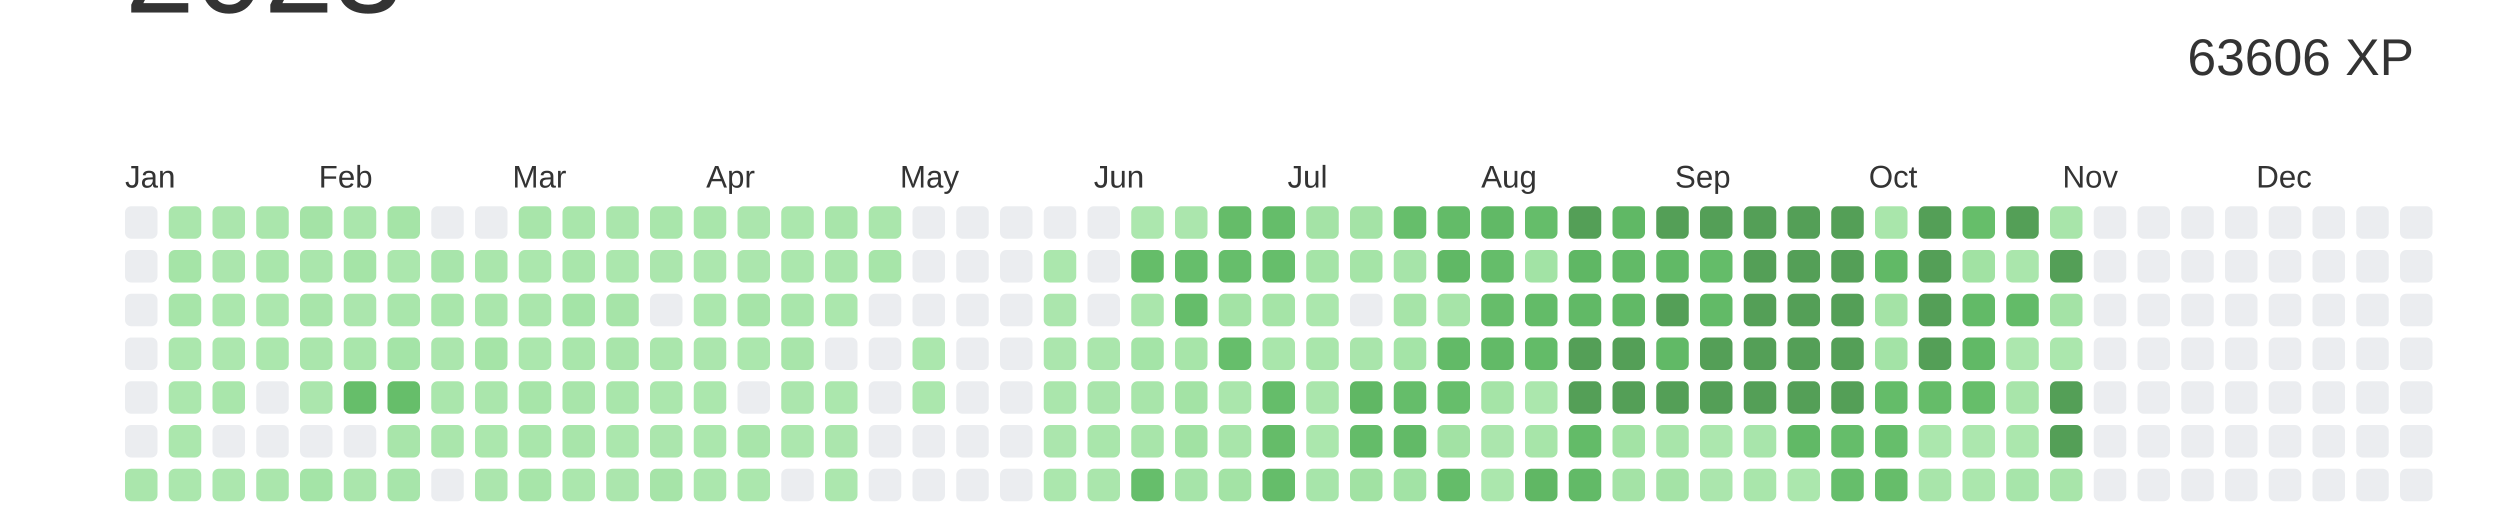
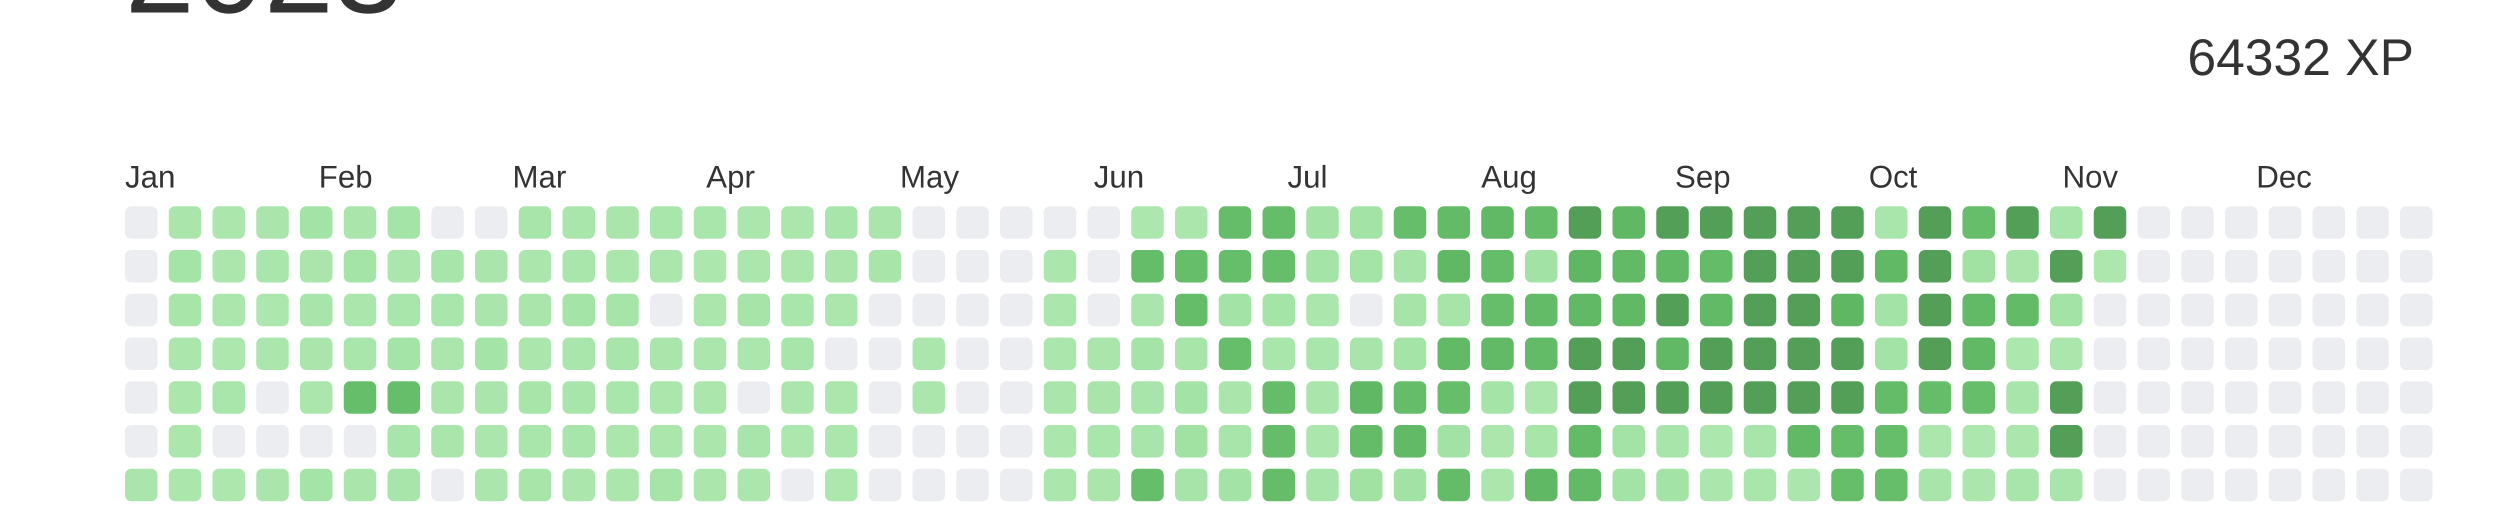
<svg xmlns="http://www.w3.org/2000/svg" baseProfile="full" height="42mm" version="1.1" viewBox="0,0,200,42" width="200mm">
  <defs />
  <rect fill="#ffffff" height="42" width="200" x="0" y="0" />
  <text alignment-baseline="hanging" fill="#333333" style="font-size:10.0px; font-family:Arial;" x="10" y="1">2023</text>
-   <text alignment-baseline="hanging" fill="#333333" style="font-size:4.125px; font-family:Arial;" x="175" y="6">63606 XP</text>
+   <text alignment-baseline="hanging" fill="#333333" style="font-size:4.125px; font-family:Arial;" x="175" y="6">64332 XP</text>
  <text fill="#333333" style="font-size:2.5px; font-family:Arial" x="10.0" y="15">Jan</text>
  <text fill="#333333" style="font-size:2.5px; font-family:Arial" x="25.5" y="15">Feb</text>
  <text fill="#333333" style="font-size:2.5px; font-family:Arial" x="41.0" y="15">Mar</text>
  <text fill="#333333" style="font-size:2.5px; font-family:Arial" x="56.5" y="15">Apr</text>
  <text fill="#333333" style="font-size:2.5px; font-family:Arial" x="72.0" y="15">May</text>
  <text fill="#333333" style="font-size:2.5px; font-family:Arial" x="87.5" y="15">Jun</text>
  <text fill="#333333" style="font-size:2.5px; font-family:Arial" x="103.0" y="15">Jul</text>
  <text fill="#333333" style="font-size:2.5px; font-family:Arial" x="118.5" y="15">Aug</text>
  <text fill="#333333" style="font-size:2.5px; font-family:Arial" x="134.0" y="15">Sep</text>
  <text fill="#333333" style="font-size:2.5px; font-family:Arial" x="149.5" y="15">Oct</text>
  <text fill="#333333" style="font-size:2.5px; font-family:Arial" x="165.0" y="15">Nov</text>
  <text fill="#333333" style="font-size:2.5px; font-family:Arial" x="180.5" y="15">Dec</text>
  <rect fill="#EBEDF0" height="2.6" rx="0.5" ry="0.5" width="2.6" x="10.0" y="16.5" />
  <rect fill="#EBEDF0" height="2.6" rx="0.5" ry="0.5" width="2.6" x="10.0" y="20.0" />
  <rect fill="#EBEDF0" height="2.6" rx="0.5" ry="0.5" width="2.6" x="10.0" y="23.5" />
  <rect fill="#EBEDF0" height="2.6" rx="0.5" ry="0.5" width="2.6" x="10.0" y="27.0" />
  <rect fill="#EBEDF0" height="2.6" rx="0.5" ry="0.5" width="2.6" x="10.0" y="30.5" />
  <rect fill="#EBEDF0" height="2.6" rx="0.5" ry="0.5" width="2.6" x="10.0" y="34.0" />
  <rect fill="#aae6ac" height="2.6" rx="0.5" ry="0.5" width="2.6" x="10.0" y="37.5" />
  <rect fill="#aae6ac" height="2.6" rx="0.5" ry="0.5" width="2.6" x="13.5" y="16.5" />
  <rect fill="#a5e4a7" height="2.6" rx="0.5" ry="0.5" width="2.6" x="13.5" y="20.0" />
  <rect fill="#a7e5a9" height="2.6" rx="0.5" ry="0.5" width="2.6" x="13.5" y="23.5" />
  <rect fill="#abe7ad" height="2.6" rx="0.5" ry="0.5" width="2.6" x="13.5" y="27.0" />
  <rect fill="#abe7ad" height="2.6" rx="0.5" ry="0.5" width="2.6" x="13.5" y="30.5" />
  <rect fill="#abe7ad" height="2.6" rx="0.5" ry="0.5" width="2.6" x="13.5" y="34.0" />
  <rect fill="#abe7ad" height="2.6" rx="0.5" ry="0.5" width="2.6" x="13.5" y="37.5" />
  <rect fill="#abe6ad" height="2.6" rx="0.5" ry="0.5" width="2.6" x="17.0" y="16.5" />
  <rect fill="#abe6ad" height="2.6" rx="0.5" ry="0.5" width="2.6" x="17.0" y="20.0" />
  <rect fill="#abe7ad" height="2.6" rx="0.5" ry="0.5" width="2.6" x="17.0" y="23.5" />
  <rect fill="#ace7ae" height="2.6" rx="0.5" ry="0.5" width="2.6" x="17.0" y="27.0" />
  <rect fill="#a9e6ab" height="2.6" rx="0.5" ry="0.5" width="2.6" x="17.0" y="30.5" />
  <rect fill="#EBEDF0" height="2.6" rx="0.5" ry="0.5" width="2.6" x="17.0" y="34.0" />
  <rect fill="#ace7ae" height="2.6" rx="0.5" ry="0.5" width="2.6" x="17.0" y="37.5" />
  <rect fill="#aae6ac" height="2.6" rx="0.5" ry="0.5" width="2.6" x="20.5" y="16.5" />
  <rect fill="#a9e6ab" height="2.6" rx="0.5" ry="0.5" width="2.6" x="20.5" y="20.0" />
  <rect fill="#ace7ae" height="2.6" rx="0.5" ry="0.5" width="2.6" x="20.5" y="23.5" />
  <rect fill="#abe7ad" height="2.6" rx="0.5" ry="0.5" width="2.6" x="20.5" y="27.0" />
  <rect fill="#EBEDF0" height="2.6" rx="0.5" ry="0.5" width="2.6" x="20.5" y="30.5" />
  <rect fill="#EBEDF0" height="2.6" rx="0.5" ry="0.5" width="2.6" x="20.5" y="34.0" />
  <rect fill="#aae6ac" height="2.6" rx="0.5" ry="0.5" width="2.6" x="20.5" y="37.5" />
  <rect fill="#a4e3a6" height="2.6" rx="0.5" ry="0.5" width="2.6" x="24.0" y="16.5" />
  <rect fill="#aae6ac" height="2.6" rx="0.5" ry="0.5" width="2.6" x="24.0" y="20.0" />
  <rect fill="#a8e5aa" height="2.6" rx="0.5" ry="0.5" width="2.6" x="24.0" y="23.5" />
  <rect fill="#aae6ac" height="2.6" rx="0.5" ry="0.5" width="2.6" x="24.0" y="27.0" />
  <rect fill="#abe6ad" height="2.6" rx="0.5" ry="0.5" width="2.6" x="24.0" y="30.5" />
  <rect fill="#EBEDF0" height="2.6" rx="0.5" ry="0.5" width="2.6" x="24.0" y="34.0" />
  <rect fill="#a4e4a7" height="2.6" rx="0.5" ry="0.5" width="2.6" x="24.0" y="37.5" />
  <rect fill="#aae6ac" height="2.6" rx="0.5" ry="0.5" width="2.6" x="27.5" y="16.5" />
  <rect fill="#a5e4a7" height="2.6" rx="0.5" ry="0.5" width="2.6" x="27.5" y="20.0" />
  <rect fill="#abe6ad" height="2.6" rx="0.5" ry="0.5" width="2.6" x="27.5" y="23.5" />
  <rect fill="#a9e6ab" height="2.6" rx="0.5" ry="0.5" width="2.6" x="27.5" y="27.0" />
  <rect fill="#66be6a" height="2.6" rx="0.5" ry="0.5" width="2.6" x="27.5" y="30.5" />
  <rect fill="#EBEDF0" height="2.6" rx="0.5" ry="0.5" width="2.6" x="27.5" y="34.0" />
  <rect fill="#aae6ac" height="2.6" rx="0.5" ry="0.5" width="2.6" x="27.5" y="37.5" />
  <rect fill="#a5e4a7" height="2.6" rx="0.5" ry="0.5" width="2.6" x="31.0" y="16.5" />
  <rect fill="#abe7ad" height="2.6" rx="0.5" ry="0.5" width="2.6" x="31.0" y="20.0" />
  <rect fill="#a9e6ab" height="2.6" rx="0.5" ry="0.5" width="2.6" x="31.0" y="23.5" />
  <rect fill="#a4e4a7" height="2.6" rx="0.5" ry="0.5" width="2.6" x="31.0" y="27.0" />
  <rect fill="#66be6a" height="2.6" rx="0.5" ry="0.5" width="2.6" x="31.0" y="30.5" />
  <rect fill="#a8e5aa" height="2.6" rx="0.5" ry="0.5" width="2.6" x="31.0" y="34.0" />
  <rect fill="#a7e5aa" height="2.6" rx="0.5" ry="0.5" width="2.6" x="31.0" y="37.5" />
  <rect fill="#EBEDF0" height="2.6" rx="0.5" ry="0.5" width="2.6" x="34.5" y="16.5" />
  <rect fill="#a8e5ab" height="2.6" rx="0.5" ry="0.5" width="2.6" x="34.5" y="20.0" />
  <rect fill="#a9e6ab" height="2.6" rx="0.5" ry="0.5" width="2.6" x="34.5" y="23.5" />
  <rect fill="#abe6ad" height="2.6" rx="0.5" ry="0.5" width="2.6" x="34.5" y="27.0" />
  <rect fill="#aae6ac" height="2.6" rx="0.5" ry="0.5" width="2.6" x="34.5" y="30.5" />
  <rect fill="#aae6ac" height="2.6" rx="0.5" ry="0.5" width="2.6" x="34.5" y="34.0" />
  <rect fill="#EBEDF0" height="2.6" rx="0.5" ry="0.5" width="2.6" x="34.5" y="37.5" />
  <rect fill="#EBEDF0" height="2.6" rx="0.5" ry="0.5" width="2.6" x="38.0" y="16.5" />
  <rect fill="#aae6ac" height="2.6" rx="0.5" ry="0.5" width="2.6" x="38.0" y="20.0" />
  <rect fill="#aae6ac" height="2.6" rx="0.5" ry="0.5" width="2.6" x="38.0" y="23.5" />
  <rect fill="#a5e4a7" height="2.6" rx="0.5" ry="0.5" width="2.6" x="38.0" y="27.0" />
  <rect fill="#aae6ac" height="2.6" rx="0.5" ry="0.5" width="2.6" x="38.0" y="30.5" />
  <rect fill="#abe7ad" height="2.6" rx="0.5" ry="0.5" width="2.6" x="38.0" y="34.0" />
  <rect fill="#abe6ad" height="2.6" rx="0.5" ry="0.5" width="2.6" x="38.0" y="37.5" />
  <rect fill="#a8e5aa" height="2.6" rx="0.5" ry="0.5" width="2.6" x="41.5" y="16.5" />
  <rect fill="#abe7ad" height="2.6" rx="0.5" ry="0.5" width="2.6" x="41.5" y="20.0" />
  <rect fill="#aae6ac" height="2.6" rx="0.5" ry="0.5" width="2.6" x="41.5" y="23.5" />
  <rect fill="#abe7ad" height="2.6" rx="0.5" ry="0.5" width="2.6" x="41.5" y="27.0" />
  <rect fill="#a7e5a9" height="2.6" rx="0.5" ry="0.5" width="2.6" x="41.5" y="30.5" />
  <rect fill="#a9e6ab" height="2.6" rx="0.5" ry="0.5" width="2.6" x="41.5" y="34.0" />
  <rect fill="#a7e5a9" height="2.6" rx="0.5" ry="0.5" width="2.6" x="41.5" y="37.5" />
  <rect fill="#a9e6ab" height="2.6" rx="0.5" ry="0.5" width="2.6" x="45.0" y="16.5" />
  <rect fill="#a9e6ab" height="2.6" rx="0.5" ry="0.5" width="2.6" x="45.0" y="20.0" />
  <rect fill="#a4e4a7" height="2.6" rx="0.5" ry="0.5" width="2.6" x="45.0" y="23.5" />
  <rect fill="#a9e6ab" height="2.6" rx="0.5" ry="0.5" width="2.6" x="45.0" y="27.0" />
  <rect fill="#a8e5aa" height="2.6" rx="0.5" ry="0.5" width="2.6" x="45.0" y="30.5" />
  <rect fill="#a8e5aa" height="2.6" rx="0.5" ry="0.5" width="2.6" x="45.0" y="34.0" />
  <rect fill="#abe7ad" height="2.6" rx="0.5" ry="0.5" width="2.6" x="45.0" y="37.5" />
  <rect fill="#aae6ac" height="2.6" rx="0.5" ry="0.5" width="2.6" x="48.5" y="16.5" />
  <rect fill="#abe7ad" height="2.6" rx="0.5" ry="0.5" width="2.6" x="48.5" y="20.0" />
  <rect fill="#a6e4a8" height="2.6" rx="0.5" ry="0.5" width="2.6" x="48.5" y="23.5" />
  <rect fill="#a8e5aa" height="2.6" rx="0.5" ry="0.5" width="2.6" x="48.5" y="27.0" />
  <rect fill="#a9e6ab" height="2.6" rx="0.5" ry="0.5" width="2.6" x="48.5" y="30.5" />
  <rect fill="#abe7ad" height="2.6" rx="0.5" ry="0.5" width="2.6" x="48.5" y="34.0" />
  <rect fill="#abe6ad" height="2.6" rx="0.5" ry="0.5" width="2.6" x="48.5" y="37.5" />
  <rect fill="#a9e6ab" height="2.6" rx="0.5" ry="0.5" width="2.6" x="52.0" y="16.5" />
  <rect fill="#abe6ad" height="2.6" rx="0.5" ry="0.5" width="2.6" x="52.0" y="20.0" />
  <rect fill="#EBEDF0" height="2.6" rx="0.5" ry="0.5" width="2.6" x="52.0" y="23.5" />
  <rect fill="#aae6ac" height="2.6" rx="0.5" ry="0.5" width="2.6" x="52.0" y="27.0" />
  <rect fill="#abe7ad" height="2.6" rx="0.5" ry="0.5" width="2.6" x="52.0" y="30.5" />
  <rect fill="#abe6ad" height="2.6" rx="0.5" ry="0.5" width="2.6" x="52.0" y="34.0" />
  <rect fill="#a6e4a8" height="2.6" rx="0.5" ry="0.5" width="2.6" x="52.0" y="37.5" />
  <rect fill="#a9e6ab" height="2.6" rx="0.5" ry="0.5" width="2.6" x="55.5" y="16.5" />
  <rect fill="#ace7ae" height="2.6" rx="0.5" ry="0.5" width="2.6" x="55.5" y="20.0" />
  <rect fill="#abe7ad" height="2.6" rx="0.5" ry="0.5" width="2.6" x="55.5" y="23.5" />
  <rect fill="#abe6ad" height="2.6" rx="0.5" ry="0.5" width="2.6" x="55.5" y="27.0" />
  <rect fill="#abe7ad" height="2.6" rx="0.5" ry="0.5" width="2.6" x="55.5" y="30.5" />
  <rect fill="#abe7ad" height="2.6" rx="0.5" ry="0.5" width="2.6" x="55.5" y="34.0" />
  <rect fill="#abe7ad" height="2.6" rx="0.5" ry="0.5" width="2.6" x="55.5" y="37.5" />
  <rect fill="#abe6ad" height="2.6" rx="0.5" ry="0.5" width="2.6" x="59.0" y="16.5" />
  <rect fill="#abe6ad" height="2.6" rx="0.5" ry="0.5" width="2.6" x="59.0" y="20.0" />
  <rect fill="#a6e4a8" height="2.6" rx="0.5" ry="0.5" width="2.6" x="59.0" y="23.5" />
  <rect fill="#abe7ad" height="2.6" rx="0.5" ry="0.5" width="2.6" x="59.0" y="27.0" />
  <rect fill="#EBEDF0" height="2.6" rx="0.5" ry="0.5" width="2.6" x="59.0" y="30.5" />
  <rect fill="#a8e5aa" height="2.6" rx="0.5" ry="0.5" width="2.6" x="59.0" y="34.0" />
  <rect fill="#abe7ad" height="2.6" rx="0.5" ry="0.5" width="2.6" x="59.0" y="37.5" />
  <rect fill="#abe7ad" height="2.6" rx="0.5" ry="0.5" width="2.6" x="62.5" y="16.5" />
  <rect fill="#abe7ad" height="2.6" rx="0.5" ry="0.5" width="2.6" x="62.5" y="20.0" />
  <rect fill="#a9e6ab" height="2.6" rx="0.5" ry="0.5" width="2.6" x="62.5" y="23.5" />
  <rect fill="#a8e5aa" height="2.6" rx="0.5" ry="0.5" width="2.6" x="62.5" y="27.0" />
  <rect fill="#abe6ad" height="2.6" rx="0.5" ry="0.5" width="2.6" x="62.5" y="30.5" />
  <rect fill="#ace7ae" height="2.6" rx="0.5" ry="0.5" width="2.6" x="62.5" y="34.0" />
  <rect fill="#EBEDF0" height="2.6" rx="0.5" ry="0.5" width="2.6" x="62.5" y="37.5" />
  <rect fill="#a8e5aa" height="2.6" rx="0.5" ry="0.5" width="2.6" x="66.0" y="16.5" />
  <rect fill="#aae6ac" height="2.6" rx="0.5" ry="0.5" width="2.6" x="66.0" y="20.0" />
  <rect fill="#abe7ad" height="2.6" rx="0.5" ry="0.5" width="2.6" x="66.0" y="23.5" />
  <rect fill="#EBEDF0" height="2.6" rx="0.5" ry="0.5" width="2.6" x="66.0" y="27.0" />
  <rect fill="#abe7ad" height="2.6" rx="0.5" ry="0.5" width="2.6" x="66.0" y="30.5" />
  <rect fill="#abe6ad" height="2.6" rx="0.5" ry="0.5" width="2.6" x="66.0" y="34.0" />
  <rect fill="#ace7ae" height="2.6" rx="0.5" ry="0.5" width="2.6" x="66.0" y="37.5" />
  <rect fill="#aae6ac" height="2.6" rx="0.5" ry="0.5" width="2.6" x="69.5" y="16.5" />
  <rect fill="#a7e5a9" height="2.6" rx="0.5" ry="0.5" width="2.6" x="69.5" y="20.0" />
  <rect fill="#EBEDF0" height="2.6" rx="0.5" ry="0.5" width="2.6" x="69.5" y="23.5" />
  <rect fill="#EBEDF0" height="2.6" rx="0.5" ry="0.5" width="2.6" x="69.5" y="27.0" />
  <rect fill="#EBEDF0" height="2.6" rx="0.5" ry="0.5" width="2.6" x="69.5" y="30.5" />
  <rect fill="#EBEDF0" height="2.6" rx="0.5" ry="0.5" width="2.6" x="69.5" y="34.0" />
  <rect fill="#EBEDF0" height="2.6" rx="0.5" ry="0.5" width="2.6" x="69.5" y="37.5" />
  <rect fill="#EBEDF0" height="2.6" rx="0.5" ry="0.5" width="2.6" x="73.0" y="16.5" />
  <rect fill="#EBEDF0" height="2.6" rx="0.5" ry="0.5" width="2.6" x="73.0" y="20.0" />
  <rect fill="#EBEDF0" height="2.6" rx="0.5" ry="0.5" width="2.6" x="73.0" y="23.5" />
  <rect fill="#abe7ad" height="2.6" rx="0.5" ry="0.5" width="2.6" x="73.0" y="27.0" />
  <rect fill="#abe7ad" height="2.6" rx="0.5" ry="0.5" width="2.6" x="73.0" y="30.5" />
  <rect fill="#EBEDF0" height="2.6" rx="0.5" ry="0.5" width="2.6" x="73.0" y="34.0" />
  <rect fill="#EBEDF0" height="2.6" rx="0.5" ry="0.5" width="2.6" x="73.0" y="37.5" />
  <rect fill="#EBEDF0" height="2.6" rx="0.5" ry="0.5" width="2.6" x="76.5" y="16.5" />
  <rect fill="#EBEDF0" height="2.6" rx="0.5" ry="0.5" width="2.6" x="76.5" y="20.0" />
  <rect fill="#EBEDF0" height="2.6" rx="0.5" ry="0.5" width="2.6" x="76.5" y="23.5" />
  <rect fill="#EBEDF0" height="2.6" rx="0.5" ry="0.5" width="2.6" x="76.5" y="27.0" />
  <rect fill="#EBEDF0" height="2.6" rx="0.5" ry="0.5" width="2.6" x="76.5" y="30.5" />
  <rect fill="#EBEDF0" height="2.6" rx="0.5" ry="0.5" width="2.6" x="76.5" y="34.0" />
  <rect fill="#EBEDF0" height="2.6" rx="0.5" ry="0.5" width="2.6" x="76.5" y="37.5" />
  <rect fill="#EBEDF0" height="2.6" rx="0.5" ry="0.5" width="2.6" x="80.0" y="16.5" />
  <rect fill="#EBEDF0" height="2.6" rx="0.5" ry="0.5" width="2.6" x="80.0" y="20.0" />
  <rect fill="#EBEDF0" height="2.6" rx="0.5" ry="0.5" width="2.6" x="80.0" y="23.5" />
  <rect fill="#EBEDF0" height="2.6" rx="0.5" ry="0.5" width="2.6" x="80.0" y="27.0" />
  <rect fill="#EBEDF0" height="2.6" rx="0.5" ry="0.5" width="2.6" x="80.0" y="30.5" />
  <rect fill="#EBEDF0" height="2.6" rx="0.5" ry="0.5" width="2.6" x="80.0" y="34.0" />
  <rect fill="#EBEDF0" height="2.6" rx="0.5" ry="0.5" width="2.6" x="80.0" y="37.5" />
  <rect fill="#EBEDF0" height="2.6" rx="0.5" ry="0.5" width="2.6" x="83.5" y="16.5" />
  <rect fill="#abe7ad" height="2.6" rx="0.5" ry="0.5" width="2.6" x="83.5" y="20.0" />
  <rect fill="#abe6ad" height="2.6" rx="0.5" ry="0.5" width="2.6" x="83.5" y="23.5" />
  <rect fill="#abe6ad" height="2.6" rx="0.5" ry="0.5" width="2.6" x="83.5" y="27.0" />
  <rect fill="#aae6ac" height="2.6" rx="0.5" ry="0.5" width="2.6" x="83.5" y="30.5" />
  <rect fill="#abe6ad" height="2.6" rx="0.5" ry="0.5" width="2.6" x="83.5" y="34.0" />
  <rect fill="#abe7ad" height="2.6" rx="0.5" ry="0.5" width="2.6" x="83.5" y="37.5" />
  <rect fill="#EBEDF0" height="2.6" rx="0.5" ry="0.5" width="2.6" x="87.0" y="16.5" />
  <rect fill="#EBEDF0" height="2.6" rx="0.5" ry="0.5" width="2.6" x="87.0" y="20.0" />
  <rect fill="#EBEDF0" height="2.6" rx="0.5" ry="0.5" width="2.6" x="87.0" y="23.5" />
  <rect fill="#aae6ac" height="2.6" rx="0.5" ry="0.5" width="2.6" x="87.0" y="27.0" />
  <rect fill="#a9e5ab" height="2.6" rx="0.5" ry="0.5" width="2.6" x="87.0" y="30.5" />
  <rect fill="#a9e6ab" height="2.6" rx="0.5" ry="0.5" width="2.6" x="87.0" y="34.0" />
  <rect fill="#aae6ac" height="2.6" rx="0.5" ry="0.5" width="2.6" x="87.0" y="37.5" />
  <rect fill="#ace7ae" height="2.6" rx="0.5" ry="0.5" width="2.6" x="90.5" y="16.5" />
  <rect fill="#65bd69" height="2.6" rx="0.5" ry="0.5" width="2.6" x="90.5" y="20.0" />
  <rect fill="#aae6ac" height="2.6" rx="0.5" ry="0.5" width="2.6" x="90.5" y="23.5" />
  <rect fill="#a4e4a7" height="2.6" rx="0.5" ry="0.5" width="2.6" x="90.5" y="27.0" />
  <rect fill="#a8e5aa" height="2.6" rx="0.5" ry="0.5" width="2.6" x="90.5" y="30.5" />
  <rect fill="#a8e5aa" height="2.6" rx="0.5" ry="0.5" width="2.6" x="90.5" y="34.0" />
  <rect fill="#66be6b" height="2.6" rx="0.5" ry="0.5" width="2.6" x="90.5" y="37.5" />
  <rect fill="#abe6ad" height="2.6" rx="0.5" ry="0.5" width="2.6" x="94.0" y="16.5" />
  <rect fill="#66be6b" height="2.6" rx="0.5" ry="0.5" width="2.6" x="94.0" y="20.0" />
  <rect fill="#65bd6a" height="2.6" rx="0.5" ry="0.5" width="2.6" x="94.0" y="23.5" />
  <rect fill="#a7e5a9" height="2.6" rx="0.5" ry="0.5" width="2.6" x="94.0" y="27.0" />
  <rect fill="#a3e3a5" height="2.6" rx="0.5" ry="0.5" width="2.6" x="94.0" y="30.5" />
  <rect fill="#a1e2a3" height="2.6" rx="0.5" ry="0.5" width="2.6" x="94.0" y="34.0" />
  <rect fill="#a6e4a9" height="2.6" rx="0.5" ry="0.5" width="2.6" x="94.0" y="37.5" />
  <rect fill="#65bc69" height="2.6" rx="0.5" ry="0.5" width="2.6" x="97.5" y="16.5" />
  <rect fill="#66be6b" height="2.6" rx="0.5" ry="0.5" width="2.6" x="97.5" y="20.0" />
  <rect fill="#a3e3a5" height="2.6" rx="0.5" ry="0.5" width="2.6" x="97.5" y="23.5" />
  <rect fill="#66be6b" height="2.6" rx="0.5" ry="0.5" width="2.6" x="97.5" y="27.0" />
  <rect fill="#aae6ac" height="2.6" rx="0.5" ry="0.5" width="2.6" x="97.5" y="30.5" />
  <rect fill="#a8e5aa" height="2.6" rx="0.5" ry="0.5" width="2.6" x="97.5" y="34.0" />
  <rect fill="#a3e3a5" height="2.6" rx="0.5" ry="0.5" width="2.6" x="97.5" y="37.5" />
  <rect fill="#65bd6a" height="2.6" rx="0.5" ry="0.5" width="2.6" x="101.0" y="16.5" />
  <rect fill="#66be6b" height="2.6" rx="0.5" ry="0.5" width="2.6" x="101.0" y="20.0" />
  <rect fill="#a5e4a7" height="2.6" rx="0.5" ry="0.5" width="2.6" x="101.0" y="23.5" />
  <rect fill="#a9e6ab" height="2.6" rx="0.5" ry="0.5" width="2.6" x="101.0" y="27.0" />
  <rect fill="#65bd6a" height="2.6" rx="0.5" ry="0.5" width="2.6" x="101.0" y="30.5" />
  <rect fill="#65bc69" height="2.6" rx="0.5" ry="0.5" width="2.6" x="101.0" y="34.0" />
  <rect fill="#65bd6a" height="2.6" rx="0.5" ry="0.5" width="2.6" x="101.0" y="37.5" />
  <rect fill="#a4e3a6" height="2.6" rx="0.5" ry="0.5" width="2.6" x="104.5" y="16.5" />
  <rect fill="#a5e4a7" height="2.6" rx="0.5" ry="0.5" width="2.6" x="104.5" y="20.0" />
  <rect fill="#abe7ad" height="2.6" rx="0.5" ry="0.5" width="2.6" x="104.5" y="23.5" />
  <rect fill="#a9e6ab" height="2.6" rx="0.5" ry="0.5" width="2.6" x="104.5" y="27.0" />
  <rect fill="#aae6ac" height="2.6" rx="0.5" ry="0.5" width="2.6" x="104.5" y="30.5" />
  <rect fill="#abe7ad" height="2.6" rx="0.5" ry="0.5" width="2.6" x="104.5" y="34.0" />
  <rect fill="#a7e5aa" height="2.6" rx="0.5" ry="0.5" width="2.6" x="104.5" y="37.5" />
  <rect fill="#a4e3a6" height="2.6" rx="0.5" ry="0.5" width="2.6" x="108.0" y="16.5" />
  <rect fill="#a5e4a7" height="2.6" rx="0.5" ry="0.5" width="2.6" x="108.0" y="20.0" />
  <rect fill="#EBEDF0" height="2.6" rx="0.5" ry="0.5" width="2.6" x="108.0" y="23.5" />
  <rect fill="#a9e5ab" height="2.6" rx="0.5" ry="0.5" width="2.6" x="108.0" y="27.0" />
  <rect fill="#60b764" height="2.6" rx="0.5" ry="0.5" width="2.6" x="108.0" y="30.5" />
  <rect fill="#64bc69" height="2.6" rx="0.5" ry="0.5" width="2.6" x="108.0" y="34.0" />
  <rect fill="#a1e2a3" height="2.6" rx="0.5" ry="0.5" width="2.6" x="108.0" y="37.5" />
  <rect fill="#66be6b" height="2.6" rx="0.5" ry="0.5" width="2.6" x="111.5" y="16.5" />
  <rect fill="#a6e4a9" height="2.6" rx="0.5" ry="0.5" width="2.6" x="111.5" y="20.0" />
  <rect fill="#a6e4a8" height="2.6" rx="0.5" ry="0.5" width="2.6" x="111.5" y="23.5" />
  <rect fill="#a4e4a7" height="2.6" rx="0.5" ry="0.5" width="2.6" x="111.5" y="27.0" />
  <rect fill="#65bd6a" height="2.6" rx="0.5" ry="0.5" width="2.6" x="111.5" y="30.5" />
  <rect fill="#62ba67" height="2.6" rx="0.5" ry="0.5" width="2.6" x="111.5" y="34.0" />
  <rect fill="#a2e3a5" height="2.6" rx="0.5" ry="0.5" width="2.6" x="111.5" y="37.5" />
  <rect fill="#63bb68" height="2.6" rx="0.5" ry="0.5" width="2.6" x="115.0" y="16.5" />
  <rect fill="#60b865" height="2.6" rx="0.5" ry="0.5" width="2.6" x="115.0" y="20.0" />
  <rect fill="#a6e4a8" height="2.6" rx="0.5" ry="0.5" width="2.6" x="115.0" y="23.5" />
  <rect fill="#62ba67" height="2.6" rx="0.5" ry="0.5" width="2.6" x="115.0" y="27.0" />
  <rect fill="#66be6b" height="2.6" rx="0.5" ry="0.5" width="2.6" x="115.0" y="30.5" />
  <rect fill="#a2e2a4" height="2.6" rx="0.5" ry="0.5" width="2.6" x="115.0" y="34.0" />
  <rect fill="#64bc69" height="2.6" rx="0.5" ry="0.5" width="2.6" x="115.0" y="37.5" />
  <rect fill="#61b966" height="2.6" rx="0.5" ry="0.5" width="2.6" x="118.5" y="16.5" />
  <rect fill="#65bd6a" height="2.6" rx="0.5" ry="0.5" width="2.6" x="118.5" y="20.0" />
  <rect fill="#66bd6a" height="2.6" rx="0.5" ry="0.5" width="2.6" x="118.5" y="23.5" />
  <rect fill="#62ba67" height="2.6" rx="0.5" ry="0.5" width="2.6" x="118.5" y="27.0" />
  <rect fill="#a5e4a7" height="2.6" rx="0.5" ry="0.5" width="2.6" x="118.5" y="30.5" />
  <rect fill="#abe6ad" height="2.6" rx="0.5" ry="0.5" width="2.6" x="118.5" y="34.0" />
  <rect fill="#abe7ad" height="2.6" rx="0.5" ry="0.5" width="2.6" x="118.5" y="37.5" />
  <rect fill="#65bd6a" height="2.6" rx="0.5" ry="0.5" width="2.6" x="122.0" y="16.5" />
  <rect fill="#a2e3a5" height="2.6" rx="0.5" ry="0.5" width="2.6" x="122.0" y="20.0" />
  <rect fill="#63bb68" height="2.6" rx="0.5" ry="0.5" width="2.6" x="122.0" y="23.5" />
  <rect fill="#63bb68" height="2.6" rx="0.5" ry="0.5" width="2.6" x="122.0" y="27.0" />
  <rect fill="#abe7ad" height="2.6" rx="0.5" ry="0.5" width="2.6" x="122.0" y="30.5" />
  <rect fill="#a7e5a9" height="2.6" rx="0.5" ry="0.5" width="2.6" x="122.0" y="34.0" />
  <rect fill="#60b764" height="2.6" rx="0.5" ry="0.5" width="2.6" x="122.0" y="37.5" />
  <rect fill="#549F57" height="2.6" rx="0.5" ry="0.5" width="2.6" x="125.5" y="16.5" />
  <rect fill="#5fb764" height="2.6" rx="0.5" ry="0.5" width="2.6" x="125.5" y="20.0" />
  <rect fill="#61b966" height="2.6" rx="0.5" ry="0.5" width="2.6" x="125.5" y="23.5" />
  <rect fill="#549F57" height="2.6" rx="0.5" ry="0.5" width="2.6" x="125.5" y="27.0" />
  <rect fill="#549F57" height="2.6" rx="0.5" ry="0.5" width="2.6" x="125.5" y="30.5" />
  <rect fill="#63bb68" height="2.6" rx="0.5" ry="0.5" width="2.6" x="125.5" y="34.0" />
  <rect fill="#62ba67" height="2.6" rx="0.5" ry="0.5" width="2.6" x="125.5" y="37.5" />
  <rect fill="#60b865" height="2.6" rx="0.5" ry="0.5" width="2.6" x="129.0" y="16.5" />
  <rect fill="#62ba67" height="2.6" rx="0.5" ry="0.5" width="2.6" x="129.0" y="20.0" />
  <rect fill="#61b966" height="2.6" rx="0.5" ry="0.5" width="2.6" x="129.0" y="23.5" />
  <rect fill="#549F57" height="2.6" rx="0.5" ry="0.5" width="2.6" x="129.0" y="27.0" />
  <rect fill="#549F57" height="2.6" rx="0.5" ry="0.5" width="2.6" x="129.0" y="30.5" />
  <rect fill="#a3e3a5" height="2.6" rx="0.5" ry="0.5" width="2.6" x="129.0" y="34.0" />
  <rect fill="#a4e3a6" height="2.6" rx="0.5" ry="0.5" width="2.6" x="129.0" y="37.5" />
  <rect fill="#549F57" height="2.6" rx="0.5" ry="0.5" width="2.6" x="132.5" y="16.5" />
  <rect fill="#61b966" height="2.6" rx="0.5" ry="0.5" width="2.6" x="132.5" y="20.0" />
  <rect fill="#549F57" height="2.6" rx="0.5" ry="0.5" width="2.6" x="132.5" y="23.5" />
  <rect fill="#61b966" height="2.6" rx="0.5" ry="0.5" width="2.6" x="132.5" y="27.0" />
  <rect fill="#549F57" height="2.6" rx="0.5" ry="0.5" width="2.6" x="132.5" y="30.5" />
  <rect fill="#a8e5aa" height="2.6" rx="0.5" ry="0.5" width="2.6" x="132.5" y="34.0" />
  <rect fill="#a4e3a6" height="2.6" rx="0.5" ry="0.5" width="2.6" x="132.5" y="37.5" />
  <rect fill="#549F57" height="2.6" rx="0.5" ry="0.5" width="2.6" x="136.0" y="16.5" />
  <rect fill="#64bc69" height="2.6" rx="0.5" ry="0.5" width="2.6" x="136.0" y="20.0" />
  <rect fill="#62ba67" height="2.6" rx="0.5" ry="0.5" width="2.6" x="136.0" y="23.5" />
  <rect fill="#549F57" height="2.6" rx="0.5" ry="0.5" width="2.6" x="136.0" y="27.0" />
  <rect fill="#549F57" height="2.6" rx="0.5" ry="0.5" width="2.6" x="136.0" y="30.5" />
  <rect fill="#ace7ae" height="2.6" rx="0.5" ry="0.5" width="2.6" x="136.0" y="34.0" />
  <rect fill="#abe6ad" height="2.6" rx="0.5" ry="0.5" width="2.6" x="136.0" y="37.5" />
  <rect fill="#549F57" height="2.6" rx="0.5" ry="0.5" width="2.6" x="139.5" y="16.5" />
  <rect fill="#549F57" height="2.6" rx="0.5" ry="0.5" width="2.6" x="139.5" y="20.0" />
  <rect fill="#549F57" height="2.6" rx="0.5" ry="0.5" width="2.6" x="139.5" y="23.5" />
  <rect fill="#549F57" height="2.6" rx="0.5" ry="0.5" width="2.6" x="139.5" y="27.0" />
  <rect fill="#549F57" height="2.6" rx="0.5" ry="0.5" width="2.6" x="139.5" y="30.5" />
  <rect fill="#a8e5ab" height="2.6" rx="0.5" ry="0.5" width="2.6" x="139.5" y="34.0" />
  <rect fill="#a9e6ab" height="2.6" rx="0.5" ry="0.5" width="2.6" x="139.5" y="37.5" />
  <rect fill="#549F57" height="2.6" rx="0.5" ry="0.5" width="2.6" x="143.0" y="16.5" />
  <rect fill="#549F57" height="2.6" rx="0.5" ry="0.5" width="2.6" x="143.0" y="20.0" />
  <rect fill="#549F57" height="2.6" rx="0.5" ry="0.5" width="2.6" x="143.0" y="23.5" />
  <rect fill="#549F57" height="2.6" rx="0.5" ry="0.5" width="2.6" x="143.0" y="27.0" />
  <rect fill="#549F57" height="2.6" rx="0.5" ry="0.5" width="2.6" x="143.0" y="30.5" />
  <rect fill="#61b966" height="2.6" rx="0.5" ry="0.5" width="2.6" x="143.0" y="34.0" />
  <rect fill="#abe7ad" height="2.6" rx="0.5" ry="0.5" width="2.6" x="143.0" y="37.5" />
  <rect fill="#549F57" height="2.6" rx="0.5" ry="0.5" width="2.6" x="146.5" y="16.5" />
  <rect fill="#549F57" height="2.6" rx="0.5" ry="0.5" width="2.6" x="146.5" y="20.0" />
-   <rect fill="#549F57" height="2.6" rx="0.5" ry="0.5" width="2.6" x="146.5" y="23.5" />
+   <rect fill="#5fb663" height="2.6" rx="0.5" ry="0.5" width="2.6" x="146.5" y="23.5" />
  <rect fill="#549F57" height="2.6" rx="0.5" ry="0.5" width="2.6" x="146.5" y="27.0" />
  <rect fill="#549F57" height="2.6" rx="0.5" ry="0.5" width="2.6" x="146.5" y="30.5" />
  <rect fill="#65bd6a" height="2.6" rx="0.5" ry="0.5" width="2.6" x="146.5" y="34.0" />
  <rect fill="#66be6b" height="2.6" rx="0.5" ry="0.5" width="2.6" x="146.5" y="37.5" />
  <rect fill="#a9e6ab" height="2.6" rx="0.5" ry="0.5" width="2.6" x="150.0" y="16.5" />
  <rect fill="#61b966" height="2.6" rx="0.5" ry="0.5" width="2.6" x="150.0" y="20.0" />
  <rect fill="#a4e3a6" height="2.6" rx="0.5" ry="0.5" width="2.6" x="150.0" y="23.5" />
  <rect fill="#a3e3a6" height="2.6" rx="0.5" ry="0.5" width="2.6" x="150.0" y="27.0" />
  <rect fill="#64bc69" height="2.6" rx="0.5" ry="0.5" width="2.6" x="150.0" y="30.5" />
  <rect fill="#66be6b" height="2.6" rx="0.5" ry="0.5" width="2.6" x="150.0" y="34.0" />
  <rect fill="#66bd6a" height="2.6" rx="0.5" ry="0.5" width="2.6" x="150.0" y="37.5" />
  <rect fill="#549F57" height="2.6" rx="0.5" ry="0.5" width="2.6" x="153.5" y="16.5" />
  <rect fill="#549F57" height="2.6" rx="0.5" ry="0.5" width="2.6" x="153.5" y="20.0" />
  <rect fill="#549F57" height="2.6" rx="0.5" ry="0.5" width="2.6" x="153.5" y="23.5" />
  <rect fill="#549F57" height="2.6" rx="0.5" ry="0.5" width="2.6" x="153.5" y="27.0" />
  <rect fill="#65bc69" height="2.6" rx="0.5" ry="0.5" width="2.6" x="153.5" y="30.5" />
  <rect fill="#abe7ad" height="2.6" rx="0.5" ry="0.5" width="2.6" x="153.5" y="34.0" />
  <rect fill="#a8e5aa" height="2.6" rx="0.5" ry="0.5" width="2.6" x="153.5" y="37.5" />
  <rect fill="#66be6a" height="2.6" rx="0.5" ry="0.5" width="2.6" x="157.0" y="16.5" />
  <rect fill="#a1e2a3" height="2.6" rx="0.5" ry="0.5" width="2.6" x="157.0" y="20.0" />
  <rect fill="#62ba67" height="2.6" rx="0.5" ry="0.5" width="2.6" x="157.0" y="23.5" />
  <rect fill="#61b966" height="2.6" rx="0.5" ry="0.5" width="2.6" x="157.0" y="27.0" />
  <rect fill="#66be6a" height="2.6" rx="0.5" ry="0.5" width="2.6" x="157.0" y="30.5" />
  <rect fill="#ace7ae" height="2.6" rx="0.5" ry="0.5" width="2.6" x="157.0" y="34.0" />
  <rect fill="#abe7ad" height="2.6" rx="0.5" ry="0.5" width="2.6" x="157.0" y="37.5" />
  <rect fill="#549F57" height="2.6" rx="0.5" ry="0.5" width="2.6" x="160.5" y="16.5" />
  <rect fill="#aae6ac" height="2.6" rx="0.5" ry="0.5" width="2.6" x="160.5" y="20.0" />
  <rect fill="#63bb68" height="2.6" rx="0.5" ry="0.5" width="2.6" x="160.5" y="23.5" />
  <rect fill="#ace7ae" height="2.6" rx="0.5" ry="0.5" width="2.6" x="160.5" y="27.0" />
  <rect fill="#a8e5aa" height="2.6" rx="0.5" ry="0.5" width="2.6" x="160.5" y="30.5" />
  <rect fill="#abe7ad" height="2.6" rx="0.5" ry="0.5" width="2.6" x="160.5" y="34.0" />
  <rect fill="#a7e5aa" height="2.6" rx="0.5" ry="0.5" width="2.6" x="160.5" y="37.5" />
  <rect fill="#a8e5aa" height="2.6" rx="0.5" ry="0.5" width="2.6" x="164.0" y="16.5" />
  <rect fill="#549F57" height="2.6" rx="0.5" ry="0.5" width="2.6" x="164.0" y="20.0" />
  <rect fill="#a4e3a6" height="2.6" rx="0.5" ry="0.5" width="2.6" x="164.0" y="23.5" />
  <rect fill="#abe7ad" height="2.6" rx="0.5" ry="0.5" width="2.6" x="164.0" y="27.0" />
  <rect fill="#549F57" height="2.6" rx="0.5" ry="0.5" width="2.6" x="164.0" y="30.5" />
  <rect fill="#549F57" height="2.6" rx="0.5" ry="0.5" width="2.6" x="164.0" y="34.0" />
  <rect fill="#a8e5aa" height="2.6" rx="0.5" ry="0.5" width="2.6" x="164.0" y="37.5" />
-   <rect fill="#EBEDF0" height="2.6" rx="0.5" ry="0.5" width="2.6" x="167.5" y="16.5" />
-   <rect fill="#EBEDF0" height="2.6" rx="0.5" ry="0.5" width="2.6" x="167.5" y="20.0" />
+   <rect fill="#549F57" height="2.6" rx="0.5" ry="0.5" width="2.6" x="167.5" y="16.5" />
+   <rect fill="#ace7ae" height="2.6" rx="0.5" ry="0.5" width="2.6" x="167.5" y="20.0" />
  <rect fill="#EBEDF0" height="2.6" rx="0.5" ry="0.5" width="2.6" x="167.5" y="23.5" />
  <rect fill="#EBEDF0" height="2.6" rx="0.5" ry="0.5" width="2.6" x="167.5" y="27.0" />
  <rect fill="#EBEDF0" height="2.6" rx="0.5" ry="0.5" width="2.6" x="167.5" y="30.5" />
  <rect fill="#EBEDF0" height="2.6" rx="0.5" ry="0.5" width="2.6" x="167.5" y="34.0" />
  <rect fill="#EBEDF0" height="2.6" rx="0.5" ry="0.5" width="2.6" x="167.5" y="37.5" />
  <rect fill="#EBEDF0" height="2.6" rx="0.5" ry="0.5" width="2.6" x="171.0" y="16.5" />
  <rect fill="#EBEDF0" height="2.6" rx="0.5" ry="0.5" width="2.6" x="171.0" y="20.0" />
  <rect fill="#EBEDF0" height="2.6" rx="0.5" ry="0.5" width="2.6" x="171.0" y="23.5" />
  <rect fill="#EBEDF0" height="2.6" rx="0.5" ry="0.5" width="2.6" x="171.0" y="27.0" />
  <rect fill="#EBEDF0" height="2.6" rx="0.5" ry="0.5" width="2.6" x="171.0" y="30.5" />
  <rect fill="#EBEDF0" height="2.6" rx="0.5" ry="0.5" width="2.6" x="171.0" y="34.0" />
  <rect fill="#EBEDF0" height="2.6" rx="0.5" ry="0.5" width="2.6" x="171.0" y="37.5" />
  <rect fill="#EBEDF0" height="2.6" rx="0.5" ry="0.5" width="2.6" x="174.5" y="16.5" />
  <rect fill="#EBEDF0" height="2.6" rx="0.5" ry="0.5" width="2.6" x="174.5" y="20.0" />
  <rect fill="#EBEDF0" height="2.6" rx="0.5" ry="0.5" width="2.6" x="174.5" y="23.5" />
  <rect fill="#EBEDF0" height="2.6" rx="0.5" ry="0.5" width="2.6" x="174.5" y="27.0" />
  <rect fill="#EBEDF0" height="2.6" rx="0.5" ry="0.5" width="2.6" x="174.5" y="30.5" />
  <rect fill="#EBEDF0" height="2.6" rx="0.5" ry="0.5" width="2.6" x="174.5" y="34.0" />
  <rect fill="#EBEDF0" height="2.6" rx="0.5" ry="0.5" width="2.6" x="174.5" y="37.5" />
  <rect fill="#EBEDF0" height="2.6" rx="0.5" ry="0.5" width="2.6" x="178.0" y="16.5" />
  <rect fill="#EBEDF0" height="2.6" rx="0.5" ry="0.5" width="2.6" x="178.0" y="20.0" />
  <rect fill="#EBEDF0" height="2.6" rx="0.5" ry="0.5" width="2.6" x="178.0" y="23.5" />
  <rect fill="#EBEDF0" height="2.6" rx="0.5" ry="0.5" width="2.6" x="178.0" y="27.0" />
  <rect fill="#EBEDF0" height="2.6" rx="0.5" ry="0.5" width="2.6" x="178.0" y="30.5" />
  <rect fill="#EBEDF0" height="2.6" rx="0.5" ry="0.5" width="2.6" x="178.0" y="34.0" />
  <rect fill="#EBEDF0" height="2.6" rx="0.5" ry="0.5" width="2.6" x="178.0" y="37.5" />
  <rect fill="#EBEDF0" height="2.6" rx="0.5" ry="0.5" width="2.6" x="181.5" y="16.5" />
  <rect fill="#EBEDF0" height="2.6" rx="0.5" ry="0.5" width="2.6" x="181.5" y="20.0" />
  <rect fill="#EBEDF0" height="2.6" rx="0.5" ry="0.5" width="2.6" x="181.5" y="23.5" />
  <rect fill="#EBEDF0" height="2.6" rx="0.5" ry="0.5" width="2.6" x="181.5" y="27.0" />
  <rect fill="#EBEDF0" height="2.6" rx="0.5" ry="0.5" width="2.6" x="181.5" y="30.5" />
  <rect fill="#EBEDF0" height="2.6" rx="0.5" ry="0.5" width="2.6" x="181.5" y="34.0" />
  <rect fill="#EBEDF0" height="2.6" rx="0.5" ry="0.5" width="2.6" x="181.5" y="37.5" />
  <rect fill="#EBEDF0" height="2.6" rx="0.5" ry="0.5" width="2.6" x="185.0" y="16.5" />
  <rect fill="#EBEDF0" height="2.6" rx="0.5" ry="0.5" width="2.6" x="185.0" y="20.0" />
  <rect fill="#EBEDF0" height="2.6" rx="0.5" ry="0.5" width="2.6" x="185.0" y="23.5" />
  <rect fill="#EBEDF0" height="2.6" rx="0.5" ry="0.5" width="2.6" x="185.0" y="27.0" />
  <rect fill="#EBEDF0" height="2.6" rx="0.5" ry="0.5" width="2.6" x="185.0" y="30.5" />
  <rect fill="#EBEDF0" height="2.6" rx="0.5" ry="0.5" width="2.6" x="185.0" y="34.0" />
  <rect fill="#EBEDF0" height="2.6" rx="0.5" ry="0.5" width="2.6" x="185.0" y="37.5" />
  <rect fill="#EBEDF0" height="2.6" rx="0.5" ry="0.5" width="2.6" x="188.5" y="16.5" />
  <rect fill="#EBEDF0" height="2.6" rx="0.5" ry="0.5" width="2.6" x="188.5" y="20.0" />
  <rect fill="#EBEDF0" height="2.6" rx="0.5" ry="0.5" width="2.6" x="188.5" y="23.5" />
  <rect fill="#EBEDF0" height="2.6" rx="0.5" ry="0.5" width="2.6" x="188.5" y="27.0" />
  <rect fill="#EBEDF0" height="2.6" rx="0.5" ry="0.5" width="2.6" x="188.5" y="30.5" />
  <rect fill="#EBEDF0" height="2.6" rx="0.5" ry="0.5" width="2.6" x="188.5" y="34.0" />
  <rect fill="#EBEDF0" height="2.6" rx="0.5" ry="0.5" width="2.6" x="188.5" y="37.5" />
  <rect fill="#EBEDF0" height="2.6" rx="0.5" ry="0.5" width="2.6" x="192.0" y="16.5" />
  <rect fill="#EBEDF0" height="2.6" rx="0.5" ry="0.5" width="2.6" x="192.0" y="20.0" />
  <rect fill="#EBEDF0" height="2.6" rx="0.5" ry="0.5" width="2.6" x="192.0" y="23.5" />
  <rect fill="#EBEDF0" height="2.6" rx="0.5" ry="0.5" width="2.6" x="192.0" y="27.0" />
  <rect fill="#EBEDF0" height="2.6" rx="0.5" ry="0.5" width="2.6" x="192.0" y="30.5" />
  <rect fill="#EBEDF0" height="2.6" rx="0.5" ry="0.5" width="2.6" x="192.0" y="34.0" />
  <rect fill="#EBEDF0" height="2.6" rx="0.5" ry="0.5" width="2.6" x="192.0" y="37.5" />
</svg>
